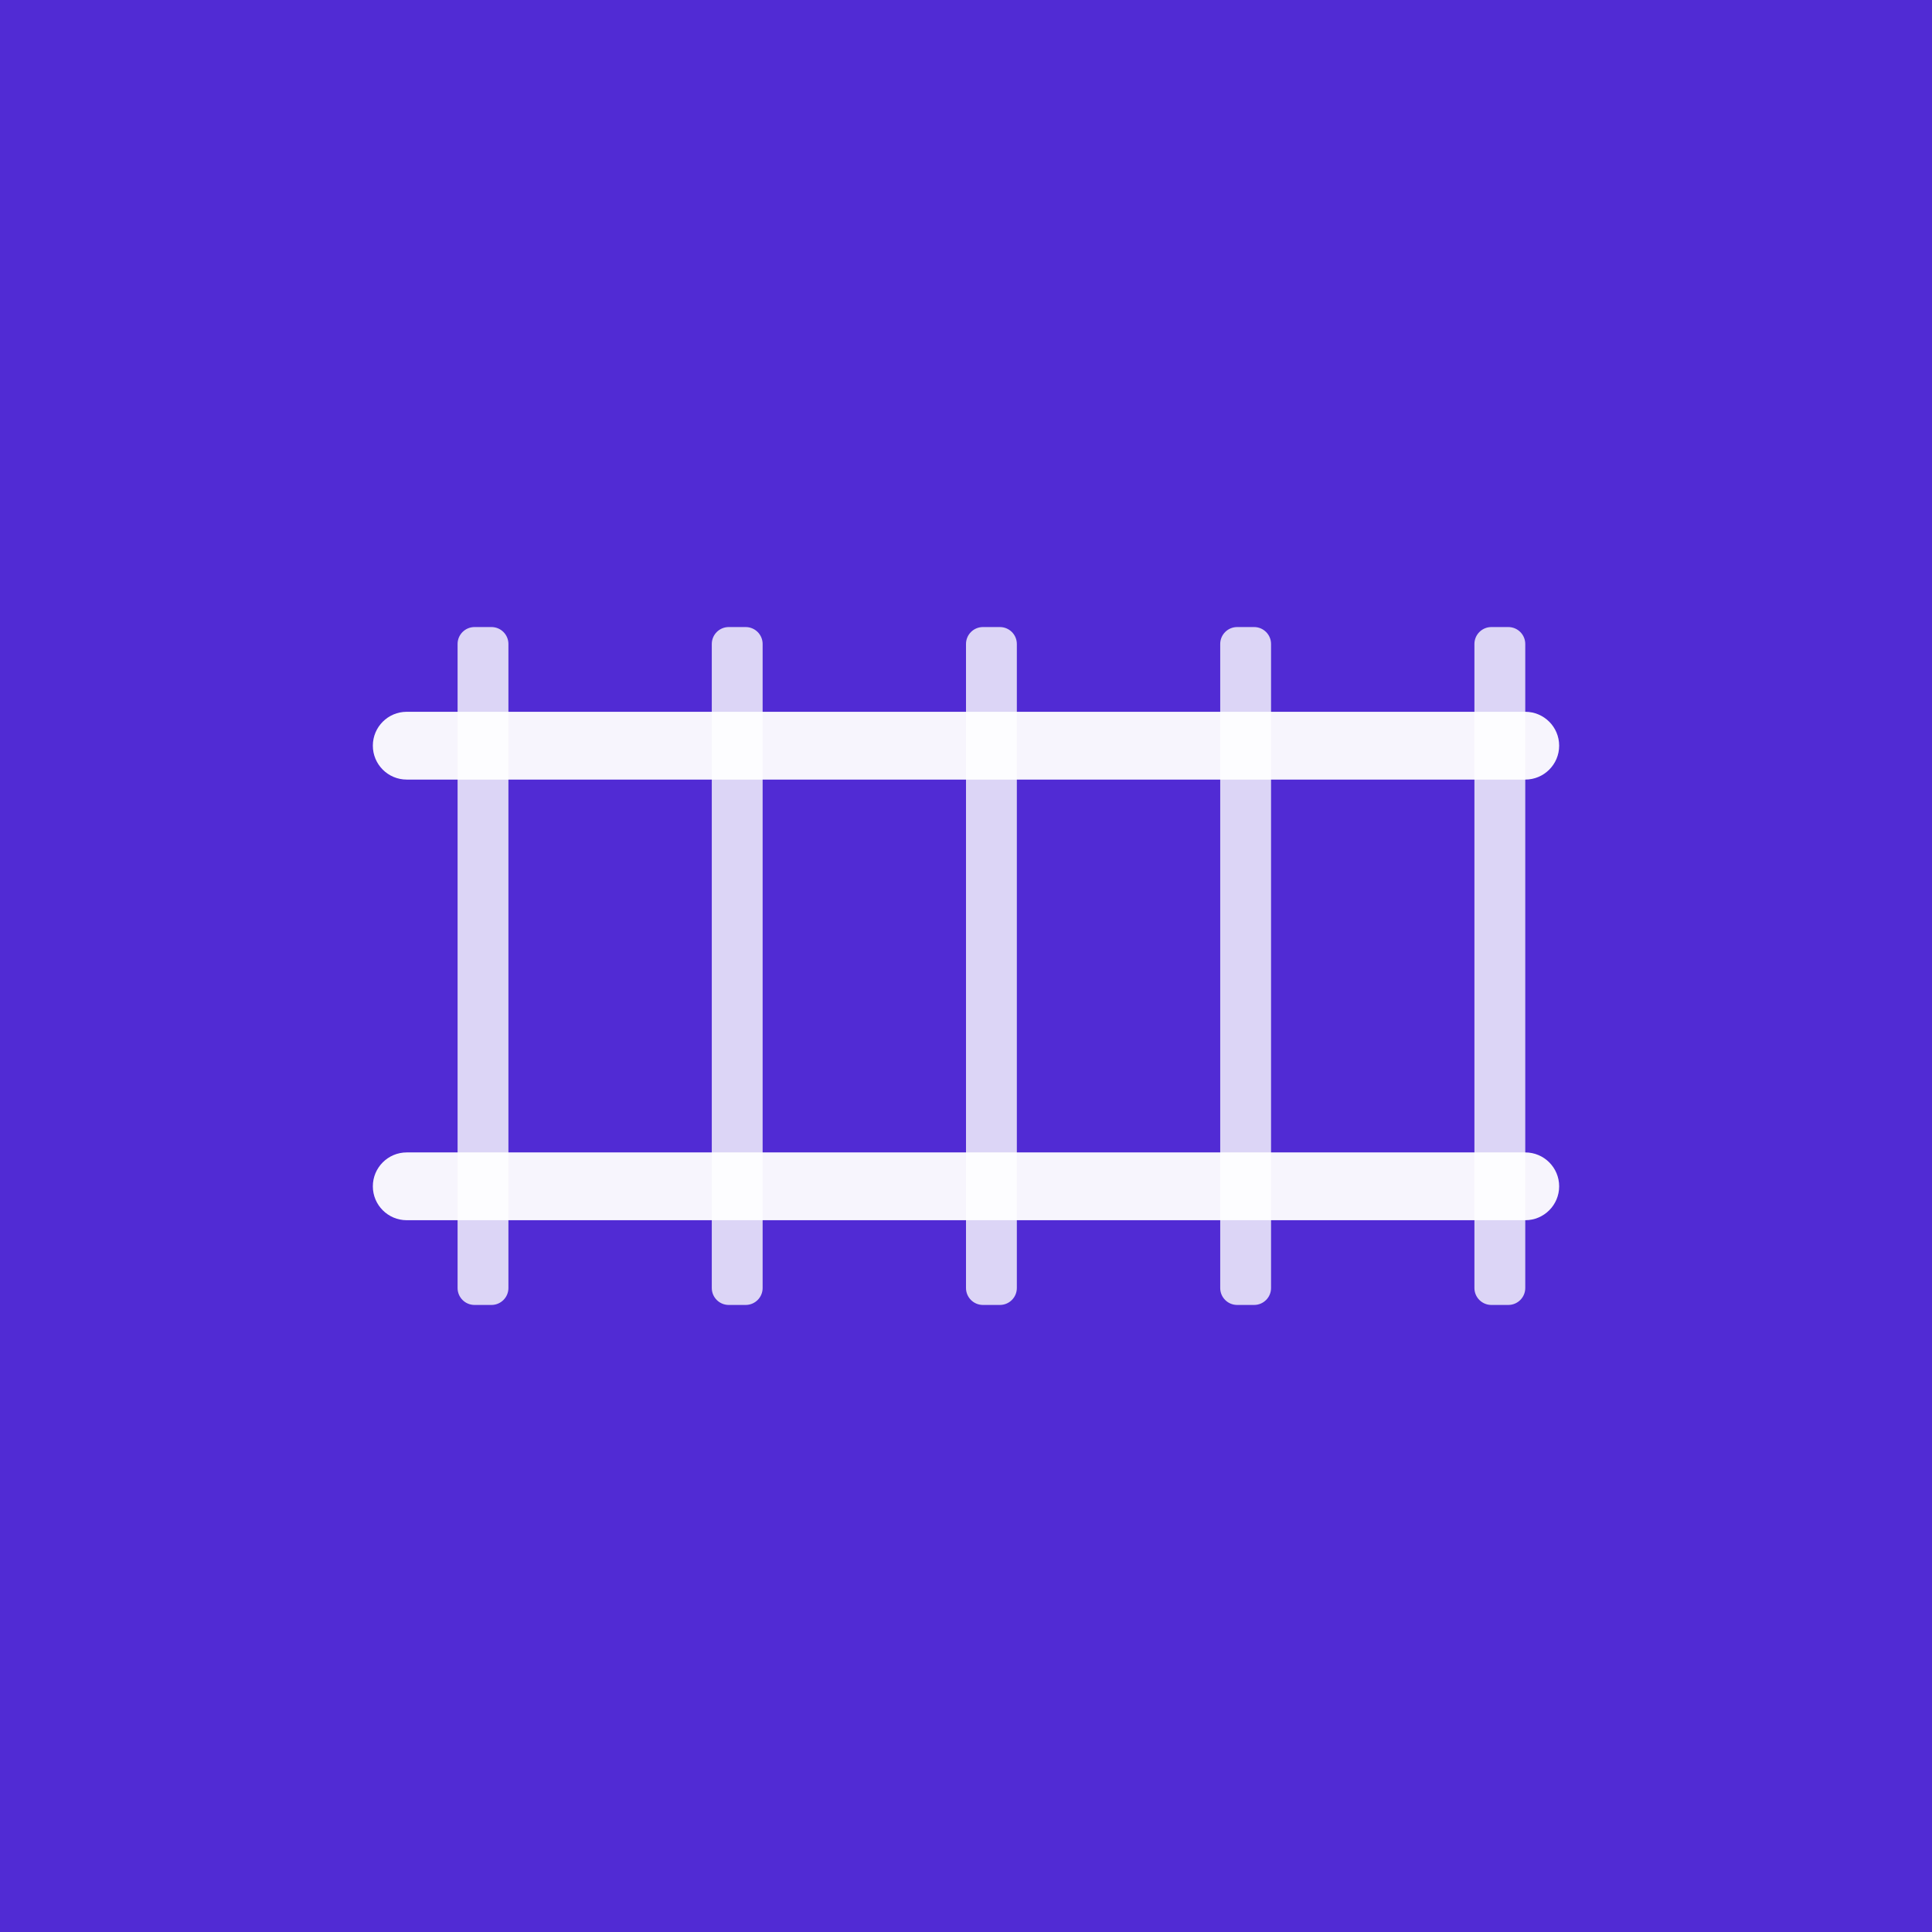
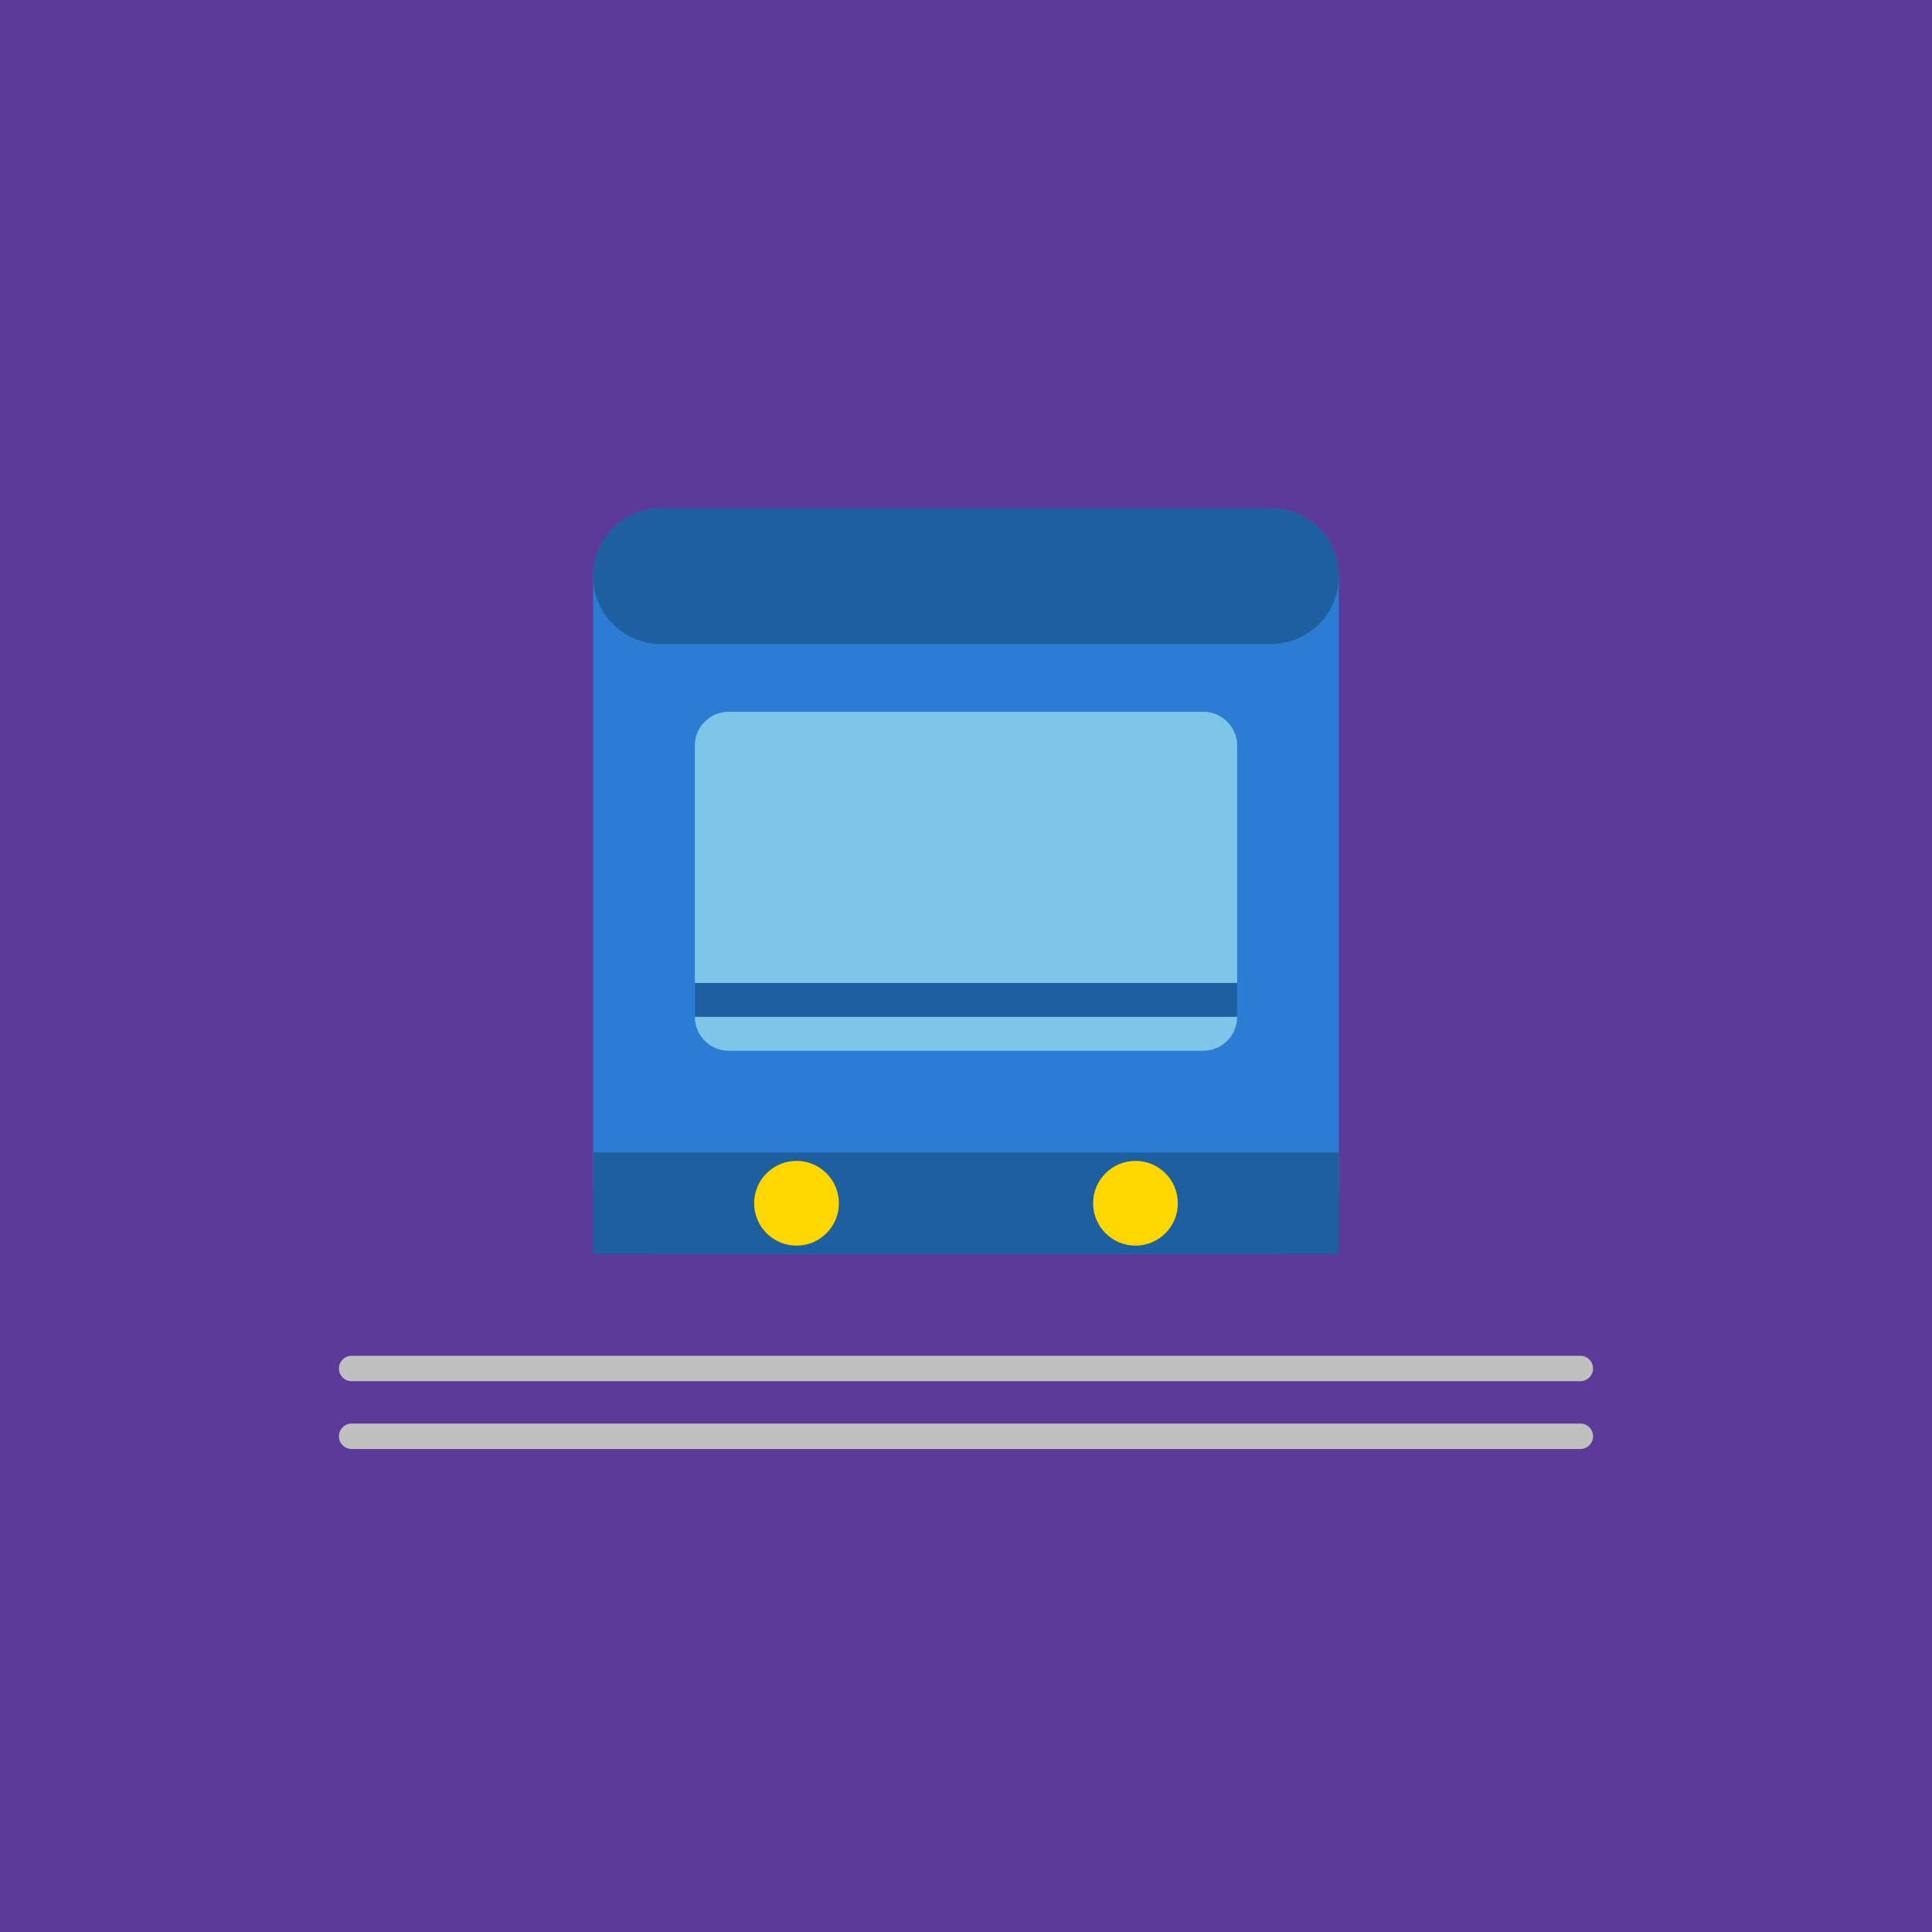
<svg xmlns="http://www.w3.org/2000/svg" width="456" height="456" viewBox="0 0 456 456" fill="none">
-   <rect width="456" height="456" fill="#512BD4" />
-   <rect x="88" y="168" width="280" height="16" rx="8" fill="#FFFFFF" opacity="0.95" />
-   <rect x="88" y="272" width="280" height="16" rx="8" fill="#FFFFFF" opacity="0.95" />
-   <rect x="108" y="148" width="12" height="160" rx="4" fill="#FFFFFF" opacity="0.8" />
-   <rect x="168" y="148" width="12" height="160" rx="4" fill="#FFFFFF" opacity="0.8" />
-   <rect x="228" y="148" width="12" height="160" rx="4" fill="#FFFFFF" opacity="0.8" />
-   <rect x="288" y="148" width="12" height="160" rx="4" fill="#FFFFFF" opacity="0.8" />
-   <rect x="348" y="148" width="12" height="160" rx="4" fill="#FFFFFF" opacity="0.8" />
+   <rect width="456" height="456" fill="#5B3A99" />
+   <rect x="140" y="120" width="176" height="176" rx="16" fill="#2B7CD3" />
+   <rect x="140" y="120" width="176" height="32" rx="16" fill="#1E5FA0" />
+   <rect x="164" y="168" width="128" height="80" rx="8" fill="#87CEEB" opacity="0.9" />
+   <rect x="164" y="232" width="128" height="8" fill="#1E5FA0" />
+   <rect x="140" y="272" width="176" height="24" fill="#1E5FA0" />
+   <circle cx="188" cy="284" r="10" fill="#FFD700" />
+   <circle cx="268" cy="284" r="10" fill="#FFD700" />
+   <rect x="80" y="320" width="296" height="6" rx="3" fill="#C0C0C0" />
+   <rect x="80" y="336" width="296" height="6" rx="3" fill="#C0C0C0" />
</svg>
